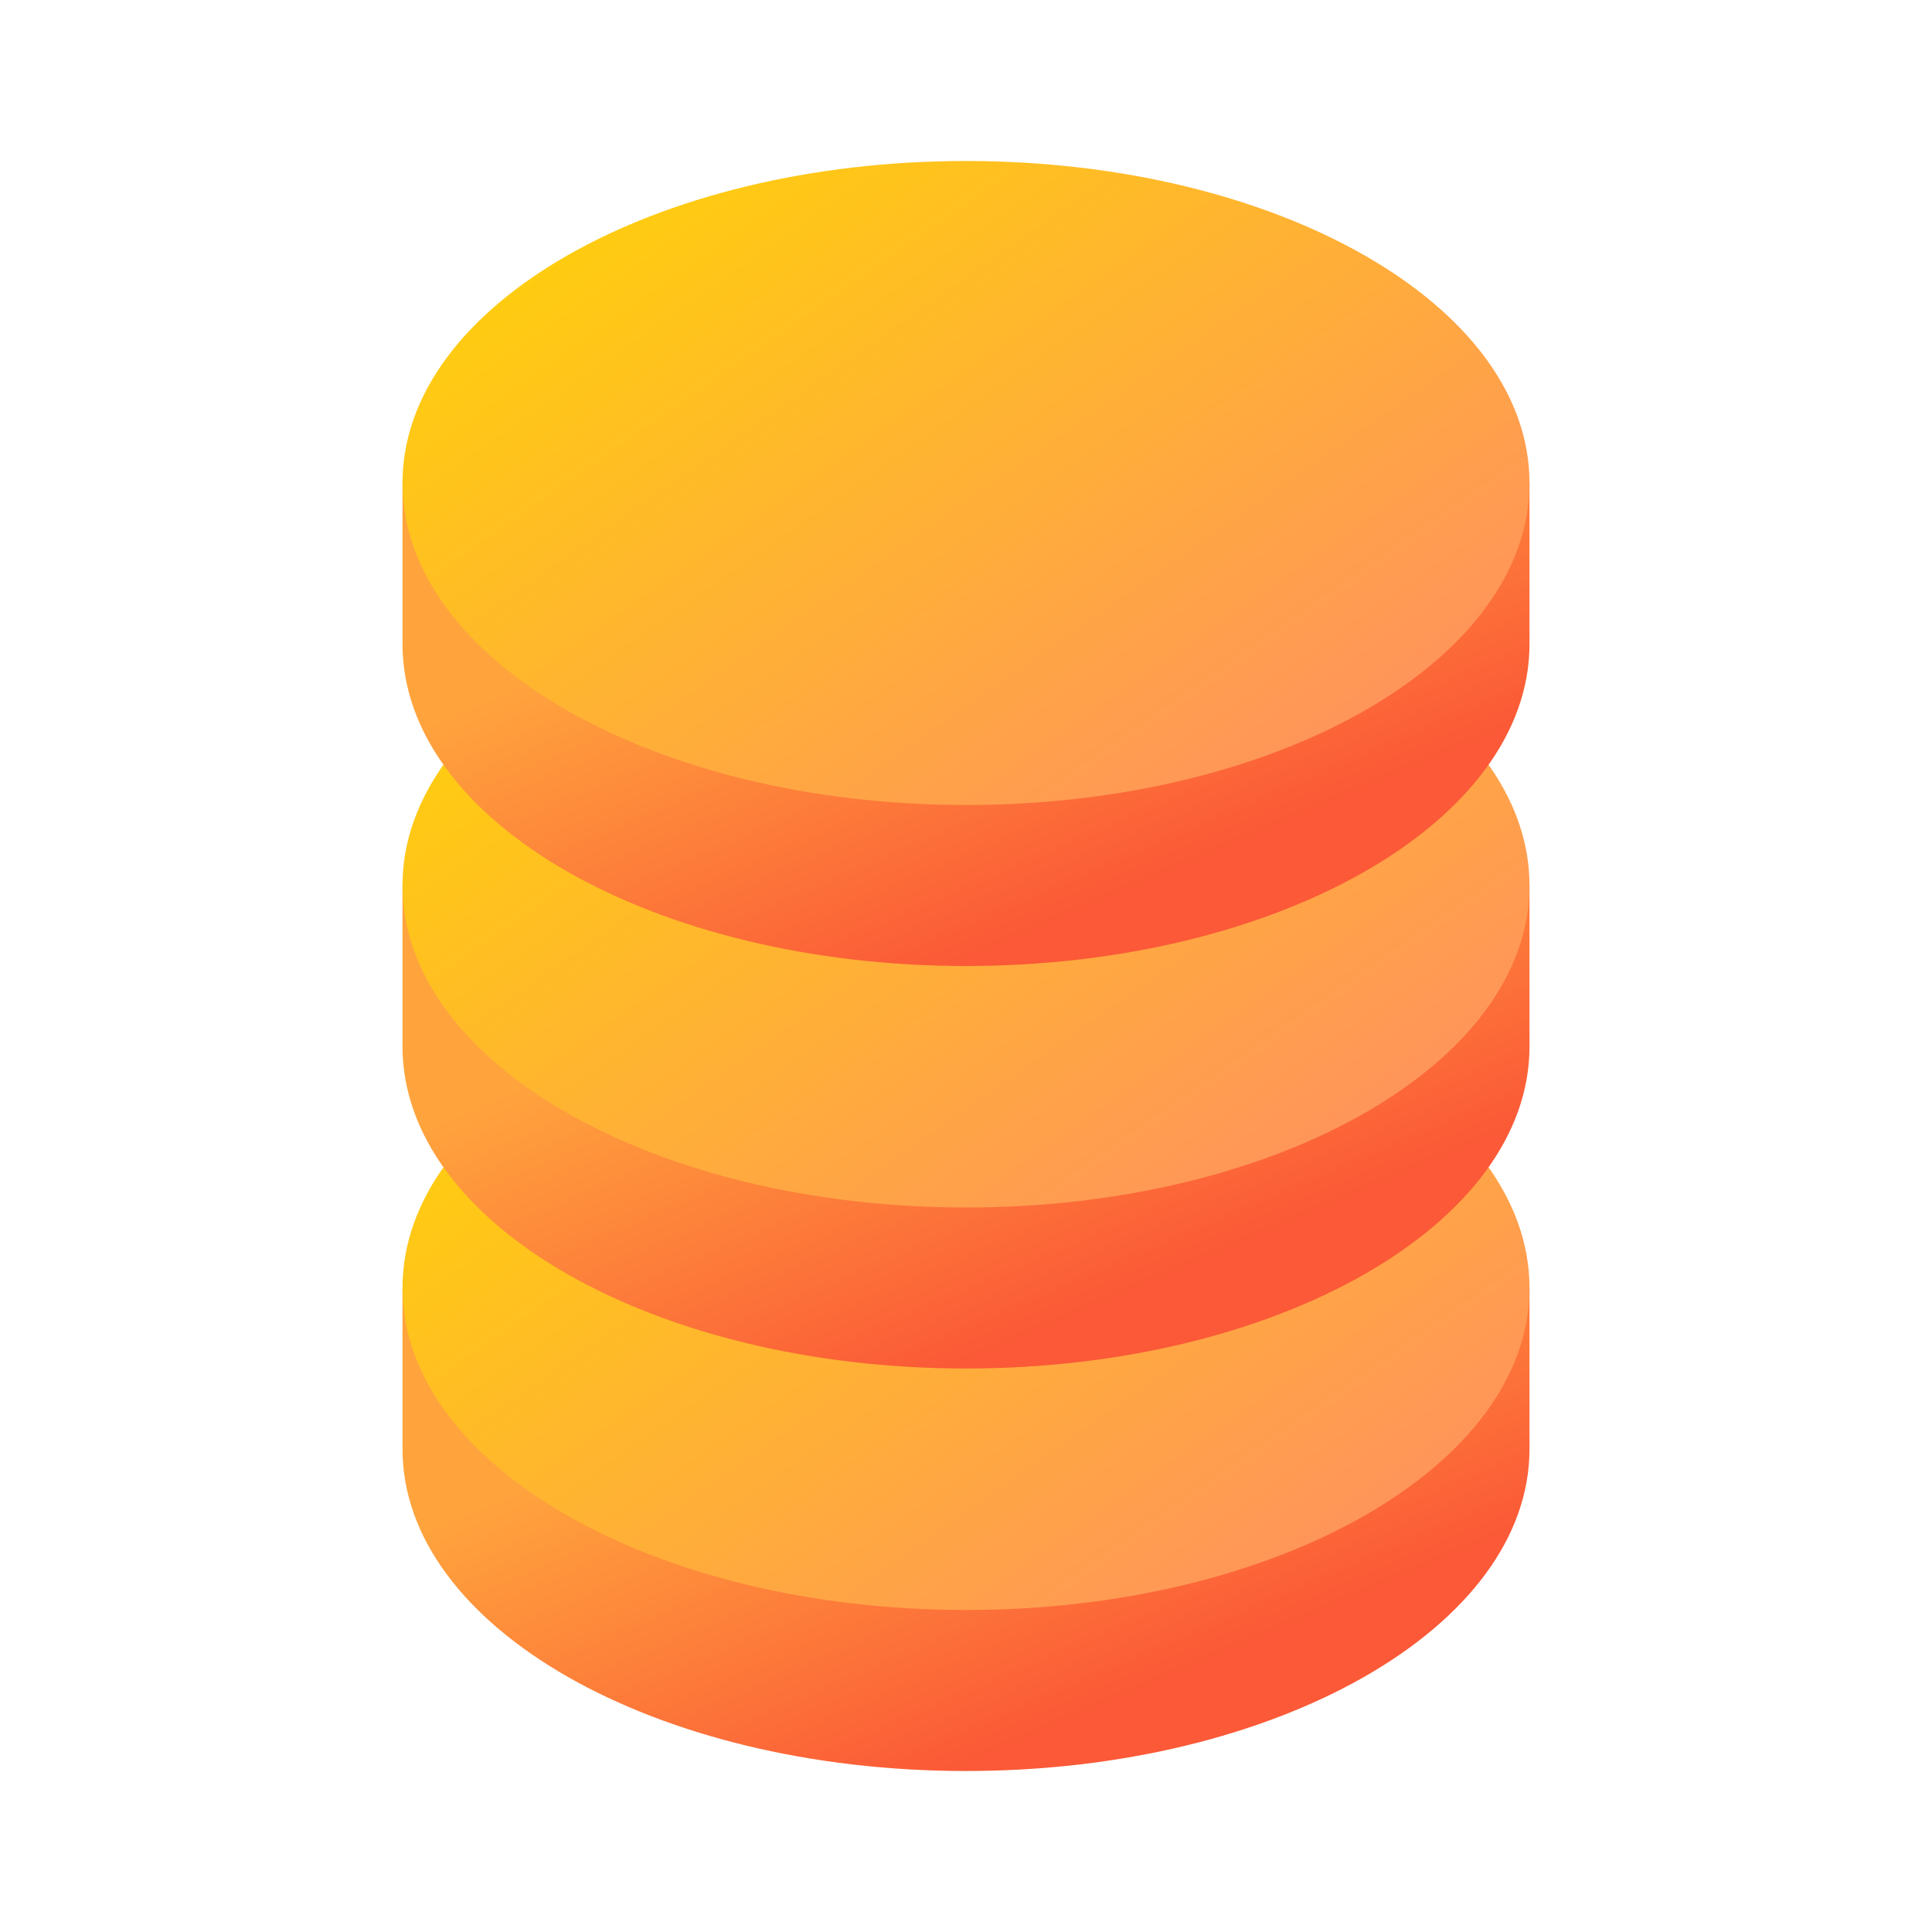
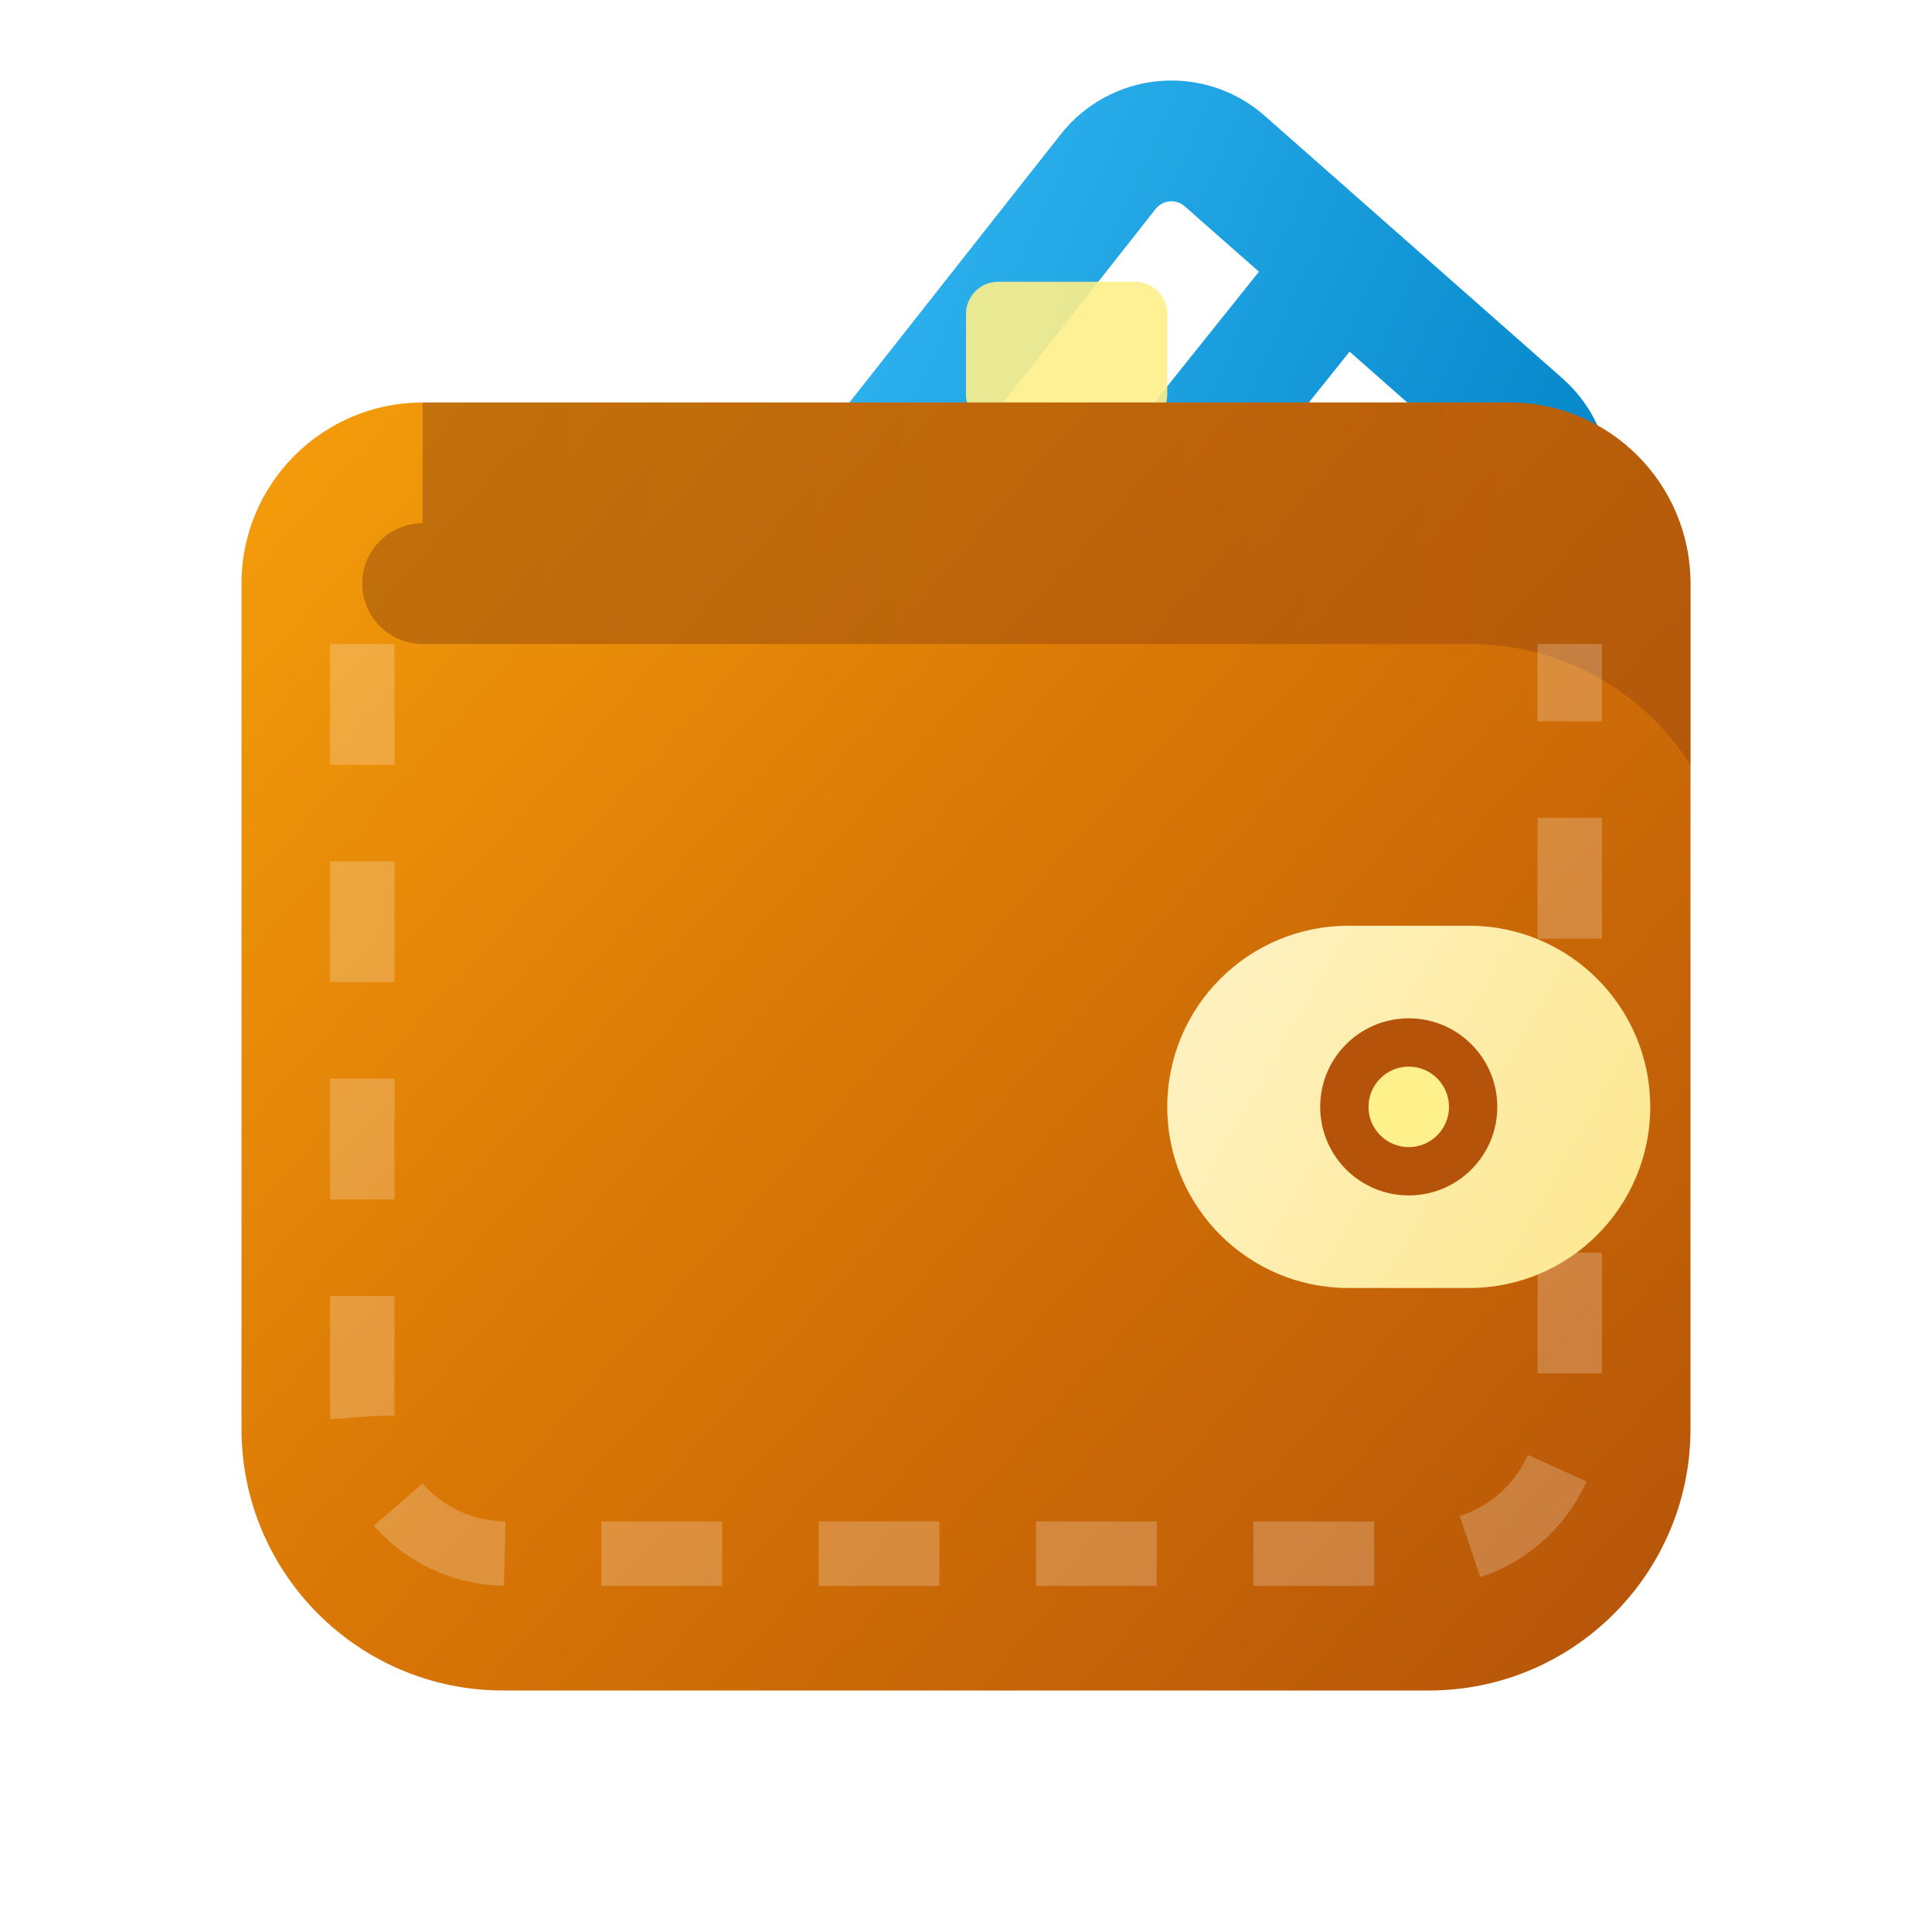
<svg xmlns="http://www.w3.org/2000/svg" viewBox="0 0 24 24" width="24" height="24">
+   <defs>
+     <linearGradient id="fluentCardGrad" x1="9" y1="2" x2="20" y2="7" gradientUnits="userSpaceOnUse">
+       <stop stop-color="#38bdf8" />
+       <stop offset="1" stop-color="#0284c7" />
+     </linearGradient>
+     <linearGradient id="fluentWalletBody" x1="3" y1="5" x2="21" y2="21" gradientUnits="userSpaceOnUse">
+       <stop stop-color="#f59e0b" />
+       <stop offset="0.45" stop-color="#d97706" />
+       <stop offset="1" stop-color="#b45309" />
+     </linearGradient>
+     <linearGradient id="fluentWalletFlap" x1="14" y1="12" x2="21" y2="16" gradientUnits="userSpaceOnUse">
+       <stop stop-color="#fef3c7" />
+       <stop offset="1" stop-color="#fde68a" />
+     </linearGradient>
+     <linearGradient id="fluentWalletInner" x1="3" y1="5" x2="19" y2="8" gradientUnits="userSpaceOnUse">
+       <stop stop-color="#78350f" />
+       <stop offset="1" stop-color="#92400e" />
+     </linearGradient>
+   </defs>
  <g fill="none">
-     <path fill="url(#SVGZIEsdeVA)" d="M12 22c3.866 0 7-1.79 7-4v-2H5v2c0 2.21 3.134 4 7 4" />
-     <ellipse cx="12" cy="16" fill="url(#SVGXBS2obYu)" rx="7" ry="4" />
-     <path fill="url(#SVG5YNZjDiW)" d="M12 17c3.866 0 7-1.79 7-4v-2H5v2c0 2.21 3.134 4 7 4" />
-     <ellipse cx="12" cy="11" fill="url(#SVG6AQTFd2j)" rx="7" ry="4" />
-     <path fill="url(#SVGWSD9yiBX)" d="M12 12c3.866 0 7-1.79 7-4V6H5v2c0 2.21 3.134 4 7 4" />
-     <ellipse cx="12" cy="6" fill="url(#SVGVe4IndEG)" rx="7" ry="4" />
-     <defs>
-       <linearGradient id="SVGZIEsdeVA" x1="8.713" x2="10.841" y1="17.472" y2="22.442" gradientUnits="userSpaceOnUse">
-         <stop stop-color="#ffa43d" />
-         <stop offset="1" stop-color="#fb5937" />
-       </linearGradient>
-       <linearGradient id="SVGXBS2obYu" x1="19.02" x2="11.741" y1="19.997" y2="9.577" gradientUnits="userSpaceOnUse">
-         <stop stop-color="#ff8a69" />
-         <stop offset="1" stop-color="#ffcd0f" />
-       </linearGradient>
-       <linearGradient id="SVG5YNZjDiW" x1="8.713" x2="10.841" y1="12.472" y2="17.442" gradientUnits="userSpaceOnUse">
-         <stop stop-color="#ffa43d" />
-         <stop offset="1" stop-color="#fb5937" />
-       </linearGradient>
-       <linearGradient id="SVG6AQTFd2j" x1="19.02" x2="11.741" y1="14.997" y2="4.577" gradientUnits="userSpaceOnUse">
-         <stop stop-color="#ff8a69" />
-         <stop offset="1" stop-color="#ffcd0f" />
-       </linearGradient>
-       <linearGradient id="SVGWSD9yiBX" x1="8.713" x2="10.841" y1="7.472" y2="12.442" gradientUnits="userSpaceOnUse">
-         <stop stop-color="#ffa43d" />
-         <stop offset="1" stop-color="#fb5937" />
-       </linearGradient>
-       <linearGradient id="SVGVe4IndEG" x1="19.02" x2="11.741" y1="9.997" y2="-.423" gradientUnits="userSpaceOnUse">
-         <stop stop-color="#ff8a69" />
-         <stop offset="1" stop-color="#ffcd0f" />
-       </linearGradient>
-     </defs>
+     <path fill="url(#fluentCardGrad)" d="M14.356 2.595a.25.25 0 0 1 .361-.032l.922.812L12.739 7h1.92l2.106-2.632l1.652 1.457a.25.25 0 0 1 .026.348l-.69.827h1.944a1.75 1.75 0 0 0-.288-2.3l-3.7-3.263a1.75 1.75 0 0 0-2.531.23L8.976 7h1.91z" />
+     <rect x="12" y="3.5" width="2.5" height="1.8" rx="0.4" fill="#fef08a" opacity="0.9" />
+     <path fill="url(#fluentWalletBody)" d="M3 7.25A2.25 2.25 0 0 1 5.25 5h13.5A2.25 2.25 0 0 1 21 7.25v10.5A3.25 3.25 0 0 1 17.75 21H6.25A3.25 3.25 0 0 1 3 17.75z" />
+     <path fill="url(#fluentWalletInner)" opacity="0.4" d="M5.25 6.5a.75.75 0 0 0 0 1.5h13a3.25 3.25 0 0 1 2.75 1.5V7.25A2.25 2.25 0 0 0 18.75 5H5.25z" />
+     <path d="M4.5 8v9.5c0 1 .8 1.8 1.8 1.8h11.4c1 0 1.8-.8 1.8-1.8V8" stroke="rgba(255,255,255,0.22)" stroke-width="0.8" stroke-dasharray="1.5 1.2" />
+     <rect x="14.5" y="11.5" width="6" height="4.5" rx="2.25" fill="url(#fluentWalletFlap)" />
+     <circle cx="17.5" cy="13.75" r="1.1" fill="#b45309" />
+     <circle cx="17.5" cy="13.75" r="0.5" fill="#fef08a" />
  </g>
</svg>
